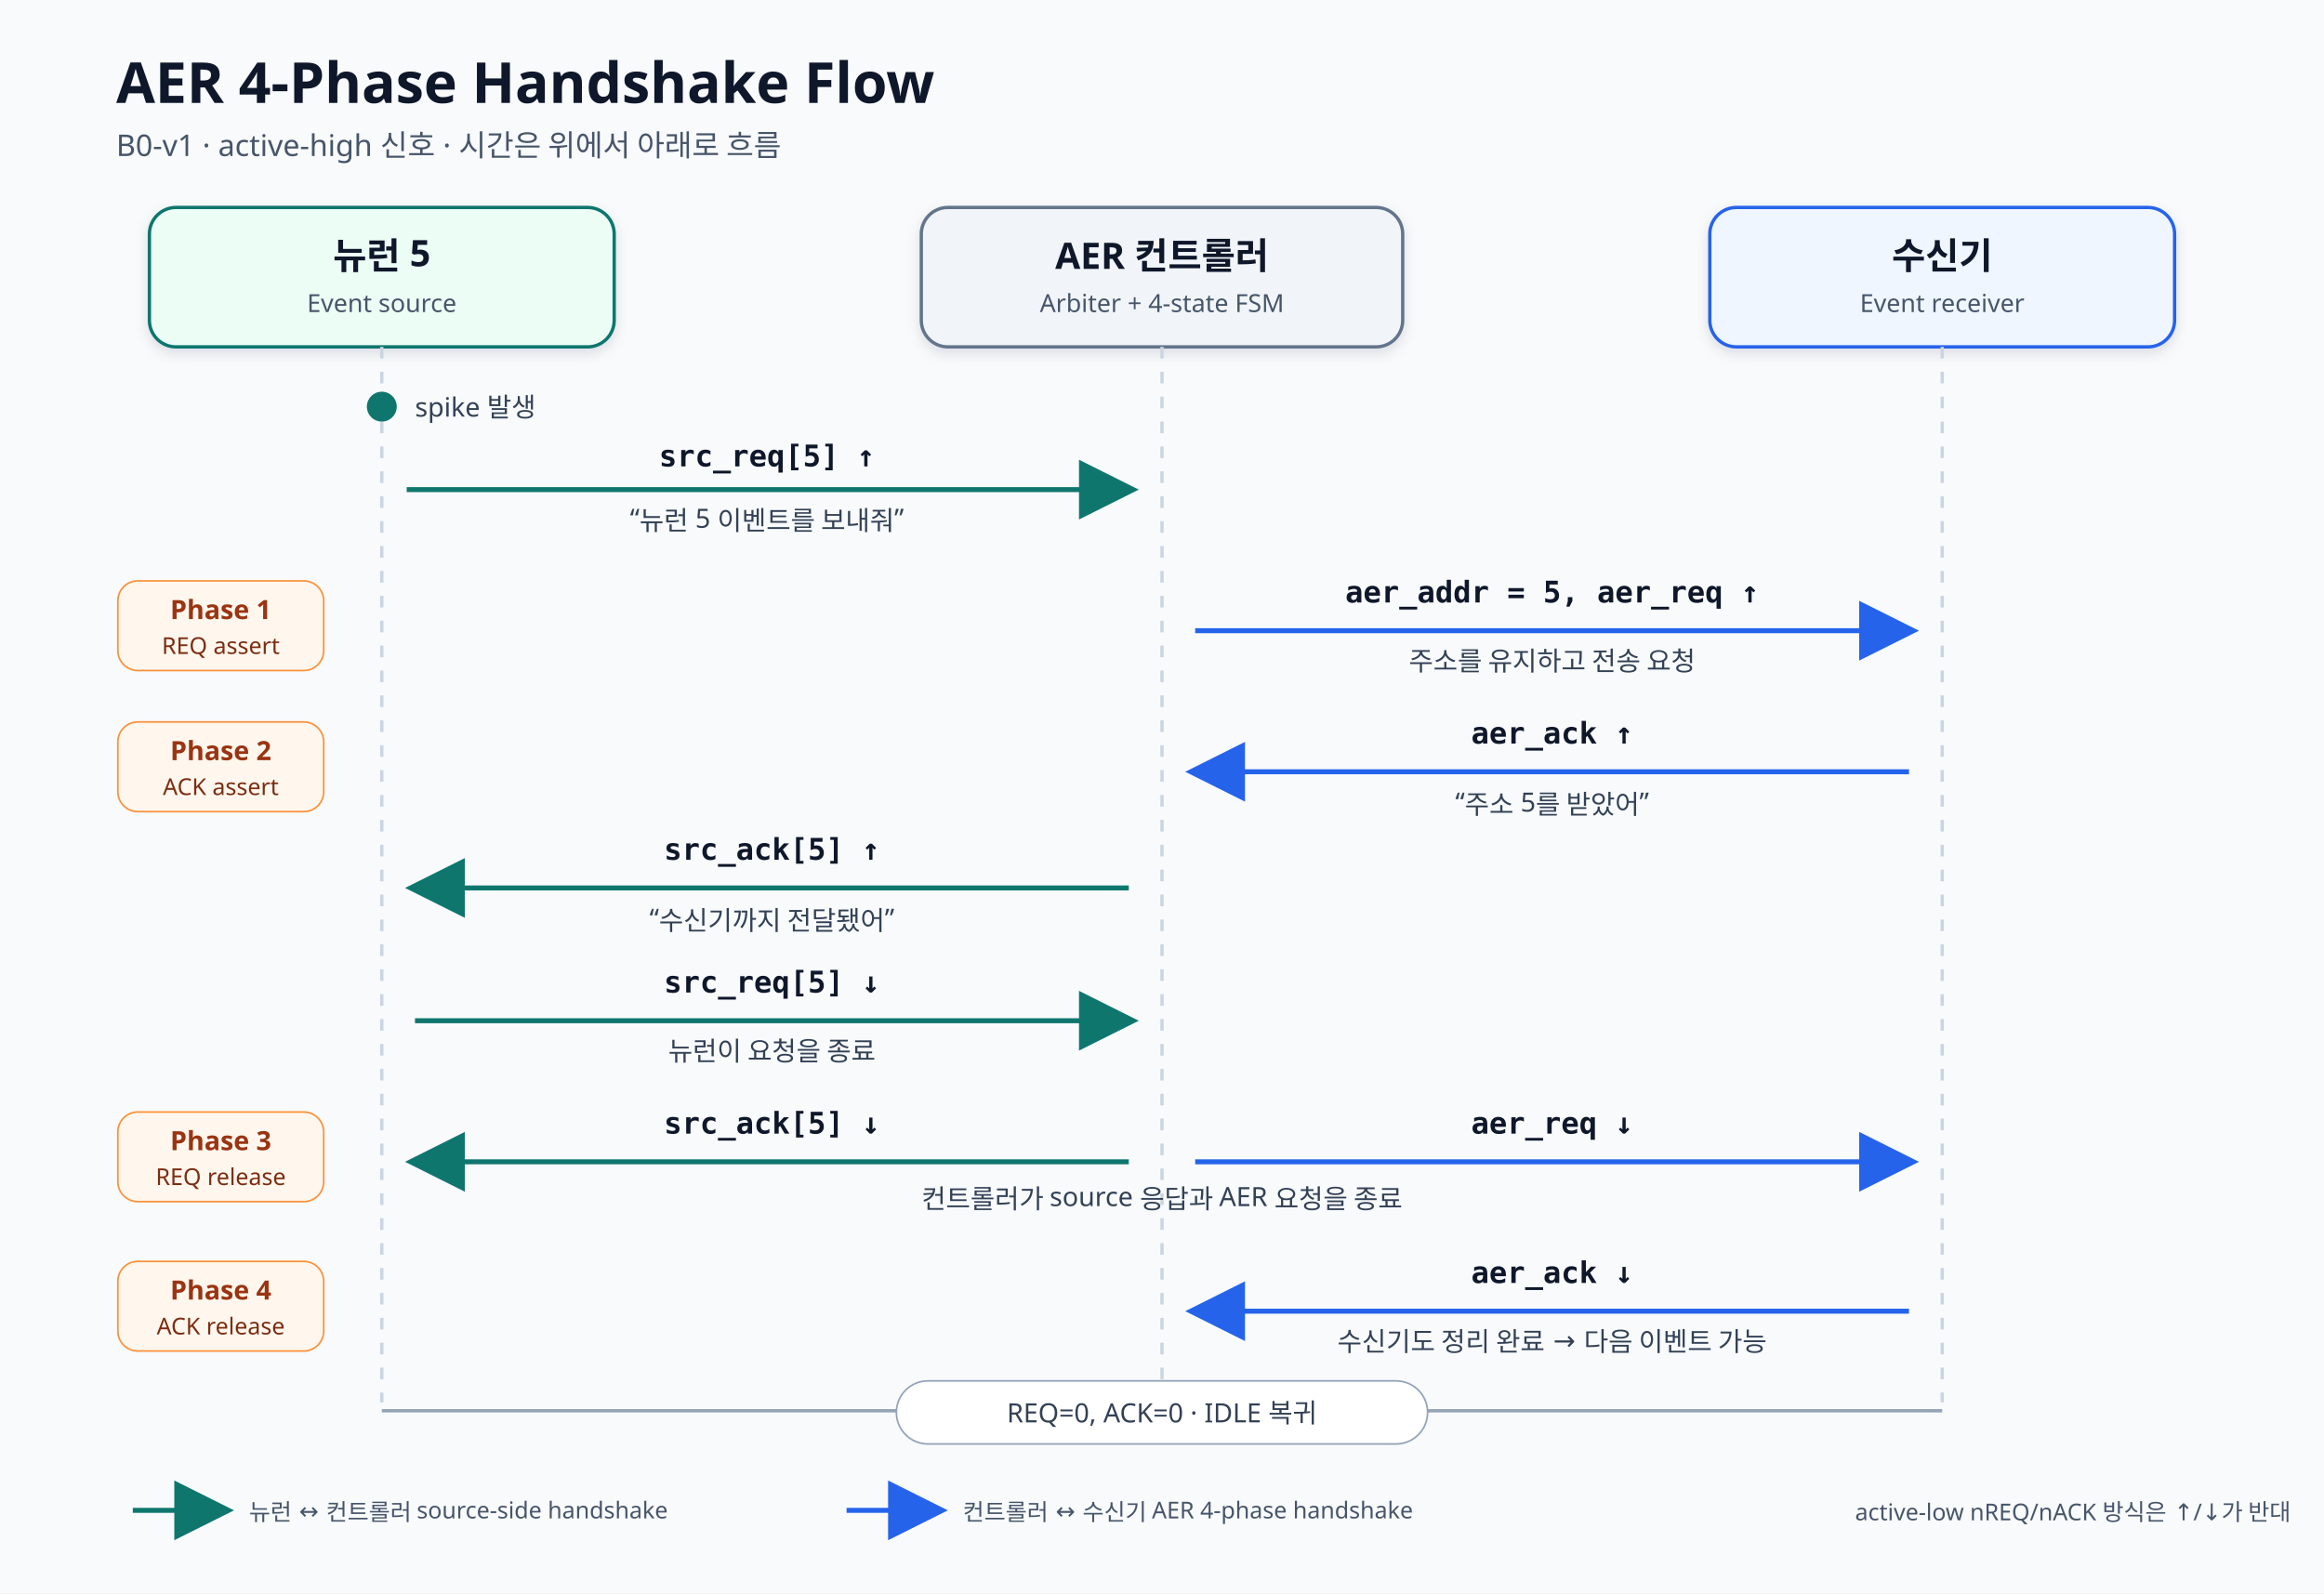
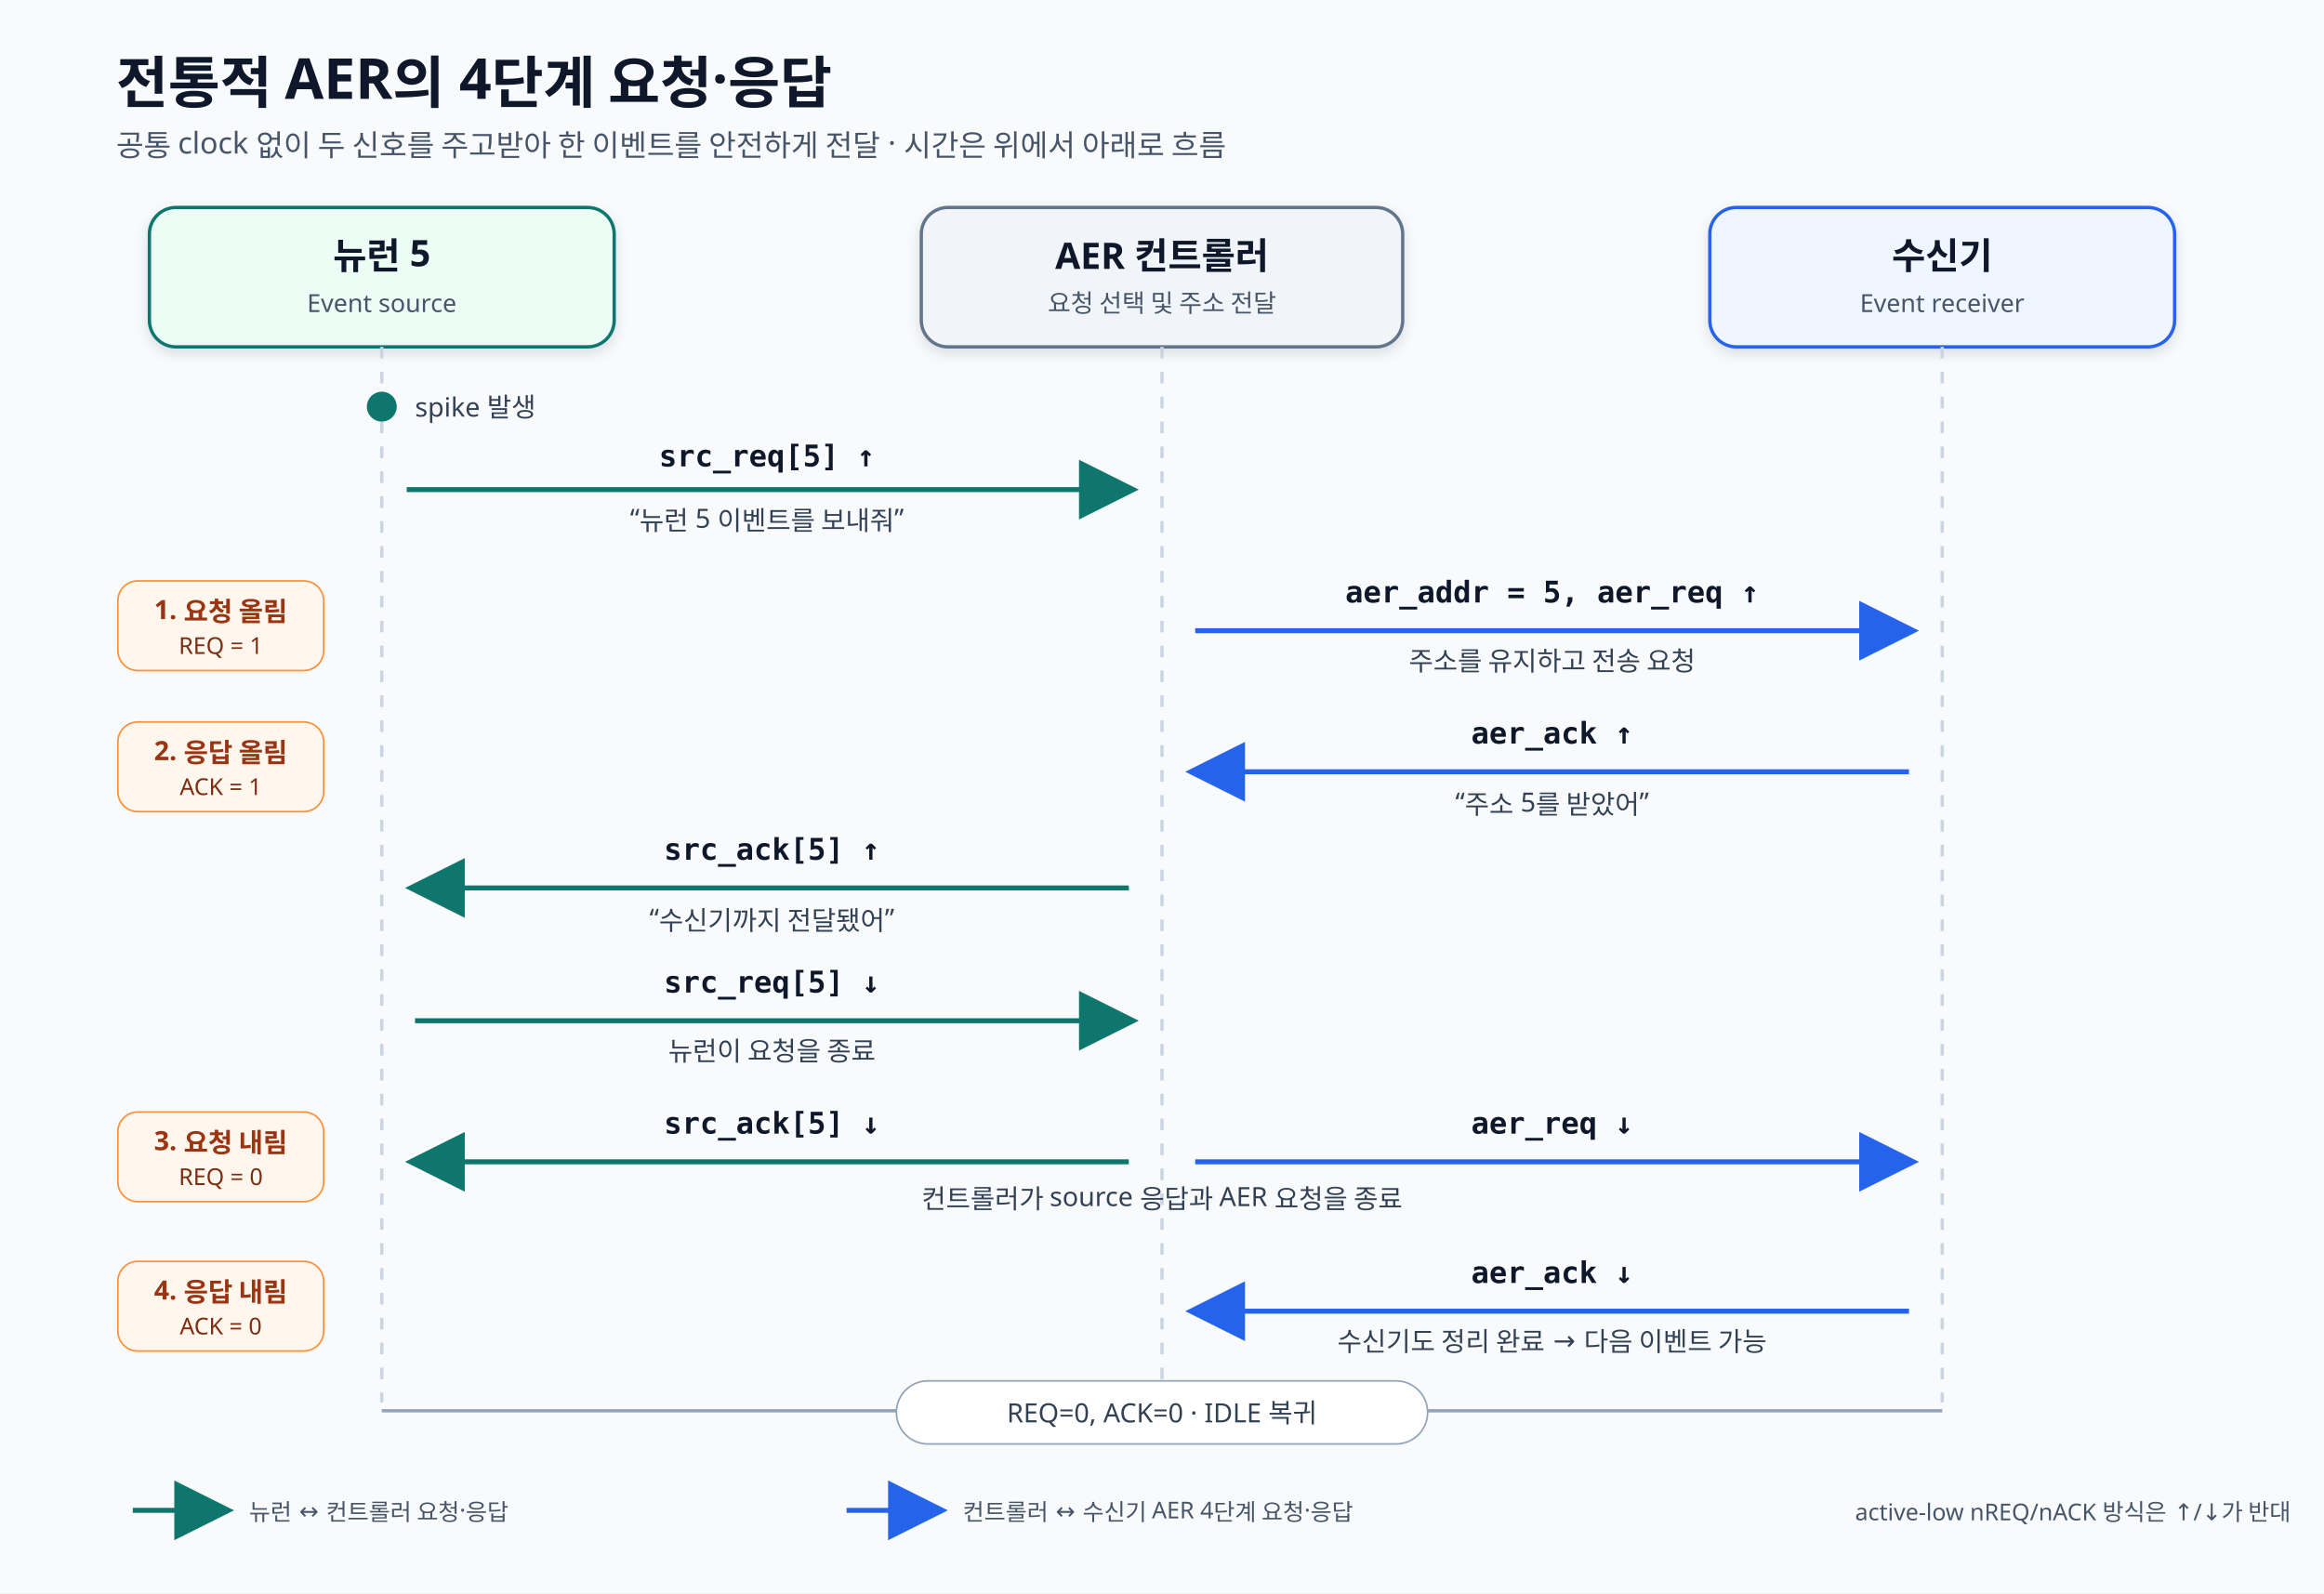
<svg xmlns="http://www.w3.org/2000/svg" width="1400" height="960" viewBox="0 0 1400 960" role="img" aria-labelledby="title desc">
  <defs>
    <marker id="arrow-blue" markerWidth="12" markerHeight="12" refX="10" refY="6" orient="auto" markerUnits="strokeWidth">
      <path d="M0,0 L12,6 L0,12 Z" fill="#2563eb" />
    </marker>
    <marker id="arrow-teal" markerWidth="12" markerHeight="12" refX="10" refY="6" orient="auto" markerUnits="strokeWidth">
      <path d="M0,0 L12,6 L0,12 Z" fill="#0f766e" />
    </marker>
    <marker id="arrow-gray" markerWidth="12" markerHeight="12" refX="10" refY="6" orient="auto" markerUnits="strokeWidth">
      <path d="M0,0 L12,6 L0,12 Z" fill="#64748b" />
    </marker>
    <filter id="shadow" x="-10%" y="-20%" width="120%" height="140%">
      <feDropShadow dx="0" dy="3" stdDeviation="4" flood-color="#0f172a" flood-opacity="0.12" />
    </filter>
    <style>
      .title { font: 700 34px 'Noto Sans KR', 'Malgun Gothic', sans-serif; fill: #0f172a; }
      .subtitle { font: 400 18px 'Noto Sans KR', 'Malgun Gothic', sans-serif; fill: #475569; }
      .participant { font: 700 22px 'Noto Sans KR', 'Malgun Gothic', sans-serif; fill: #0f172a; }
      .participant-sub { font: 400 15px 'Noto Sans KR', 'Malgun Gothic', sans-serif; fill: #475569; }
      .signal { font: 700 18px 'Consolas', 'Noto Sans KR', monospace; fill: #0f172a; }
      .meaning { font: 400 16px 'Noto Sans KR', 'Malgun Gothic', sans-serif; fill: #334155; }
      .phase { font: 700 16px 'Noto Sans KR', 'Malgun Gothic', sans-serif; fill: #9a3412; }
      .phase-detail { font: 400 14px 'Noto Sans KR', 'Malgun Gothic', sans-serif; fill: #7c2d12; }
      .footer { font: 400 14px 'Noto Sans KR', 'Malgun Gothic', sans-serif; fill: #475569; }
      .lane { stroke: #cbd5e1; stroke-width: 2; stroke-dasharray: 7 8; }
      .source-arrow { stroke: #0f766e; stroke-width: 3; fill: none; marker-end: url(#arrow-teal); }
      .aer-arrow { stroke: #2563eb; stroke-width: 3; fill: none; marker-end: url(#arrow-blue); }
      .internal-arrow { stroke: #64748b; stroke-width: 2.5; fill: none; marker-end: url(#arrow-gray); }
    </style>
  </defs>
  <rect width="1400" height="960" fill="#f8fafc" />
-   <text x="70" y="62" class="title">AER 4-Phase Handshake Flow</text>
-   <text x="70" y="94" class="subtitle">B0-v1 · active-high 신호 · 시간은 위에서 아래로 흐름</text>
+   <text x="70" y="62" class="title">전통적 AER의 4단계 요청·응답</text>
+   <text x="70" y="94" class="subtitle">공통 clock 없이 두 신호를 주고받아 한 이벤트를 안전하게 전달 · 시간은 위에서 아래로 흐름</text>
  <g filter="url(#shadow)">
    <rect x="90" y="125" width="280" height="84" rx="16" fill="#ecfdf5" stroke="#0f766e" stroke-width="2" />
    <rect x="555" y="125" width="290" height="84" rx="16" fill="#f1f5f9" stroke="#64748b" stroke-width="2" />
    <rect x="1030" y="125" width="280" height="84" rx="16" fill="#eff6ff" stroke="#2563eb" stroke-width="2" />
  </g>
  <text x="230" y="162" text-anchor="middle" class="participant">뉴런 5</text>
  <text x="230" y="188" text-anchor="middle" class="participant-sub">Event source</text>
  <text x="700" y="162" text-anchor="middle" class="participant">AER 컨트롤러</text>
-   <text x="700" y="188" text-anchor="middle" class="participant-sub">Arbiter + 4-state FSM</text>
+   <text x="700" y="188" text-anchor="middle" class="participant-sub">요청 선택 및 주소 전달</text>
  <text x="1170" y="162" text-anchor="middle" class="participant">수신기</text>
  <text x="1170" y="188" text-anchor="middle" class="participant-sub">Event receiver</text>
  <line x1="230" y1="209" x2="230" y2="845" class="lane" />
  <line x1="700" y1="209" x2="700" y2="845" class="lane" />
  <line x1="1170" y1="209" x2="1170" y2="845" class="lane" />
  <circle cx="230" cy="245" r="9" fill="#0f766e" />
  <text x="250" y="251" class="meaning">spike 발생</text>
  <line x1="245" y1="295" x2="680" y2="295" class="source-arrow" />
  <text x="462" y="281" text-anchor="middle" class="signal">src_req[5] ↑</text>
  <text x="462" y="318" text-anchor="middle" class="meaning">“뉴런 5 이벤트를 보내줘”</text>
  <line x1="720" y1="380" x2="1150" y2="380" class="aer-arrow" />
  <text x="935" y="363" text-anchor="middle" class="signal">aer_addr = 5, aer_req ↑</text>
  <text x="935" y="404" text-anchor="middle" class="meaning">주소를 유지하고 전송 요청</text>
  <g>
    <rect x="71" y="350" width="124" height="54" rx="12" fill="#fff7ed" stroke="#fb923c" />
-     <text x="133" y="373" text-anchor="middle" class="phase">Phase 1</text>
-     <text x="133" y="394" text-anchor="middle" class="phase-detail">REQ assert</text>
+     <text x="133" y="373" text-anchor="middle" class="phase">1. 요청 올림</text>
+     <text x="133" y="394" text-anchor="middle" class="phase-detail">REQ = 1</text>
  </g>
  <line x1="1150" y1="465" x2="720" y2="465" class="aer-arrow" />
  <text x="935" y="448" text-anchor="middle" class="signal">aer_ack ↑</text>
  <text x="935" y="489" text-anchor="middle" class="meaning">“주소 5를 받았어”</text>
  <g>
    <rect x="71" y="435" width="124" height="54" rx="12" fill="#fff7ed" stroke="#fb923c" />
-     <text x="133" y="458" text-anchor="middle" class="phase">Phase 2</text>
-     <text x="133" y="479" text-anchor="middle" class="phase-detail">ACK assert</text>
+     <text x="133" y="458" text-anchor="middle" class="phase">2. 응답 올림</text>
+     <text x="133" y="479" text-anchor="middle" class="phase-detail">ACK = 1</text>
  </g>
  <line x1="680" y1="535" x2="250" y2="535" class="source-arrow" />
  <text x="465" y="518" text-anchor="middle" class="signal">src_ack[5] ↑</text>
  <text x="465" y="559" text-anchor="middle" class="meaning">“수신기까지 전달됐어”</text>
  <line x1="250" y1="615" x2="680" y2="615" class="source-arrow" />
  <text x="465" y="598" text-anchor="middle" class="signal">src_req[5] ↓</text>
  <text x="465" y="639" text-anchor="middle" class="meaning">뉴런이 요청을 종료</text>
  <line x1="680" y1="700" x2="250" y2="700" class="source-arrow" />
  <line x1="720" y1="700" x2="1150" y2="700" class="aer-arrow" />
  <text x="465" y="683" text-anchor="middle" class="signal">src_ack[5] ↓</text>
  <text x="935" y="683" text-anchor="middle" class="signal">aer_req ↓</text>
  <text x="700" y="728" text-anchor="middle" class="meaning">컨트롤러가 source 응답과 AER 요청을 종료</text>
  <g>
    <rect x="71" y="670" width="124" height="54" rx="12" fill="#fff7ed" stroke="#fb923c" />
-     <text x="133" y="693" text-anchor="middle" class="phase">Phase 3</text>
-     <text x="133" y="714" text-anchor="middle" class="phase-detail">REQ release</text>
+     <text x="133" y="693" text-anchor="middle" class="phase">3. 요청 내림</text>
+     <text x="133" y="714" text-anchor="middle" class="phase-detail">REQ = 0</text>
  </g>
  <line x1="1150" y1="790" x2="720" y2="790" class="aer-arrow" />
  <text x="935" y="773" text-anchor="middle" class="signal">aer_ack ↓</text>
  <text x="935" y="814" text-anchor="middle" class="meaning">수신기도 정리 완료 → 다음 이벤트 가능</text>
  <g>
    <rect x="71" y="760" width="124" height="54" rx="12" fill="#fff7ed" stroke="#fb923c" />
-     <text x="133" y="783" text-anchor="middle" class="phase">Phase 4</text>
-     <text x="133" y="804" text-anchor="middle" class="phase-detail">ACK release</text>
+     <text x="133" y="783" text-anchor="middle" class="phase">4. 응답 내림</text>
+     <text x="133" y="804" text-anchor="middle" class="phase-detail">ACK = 0</text>
  </g>
  <line x1="230" y1="850" x2="1170" y2="850" stroke="#94a3b8" stroke-width="2" />
  <rect x="540" y="832" width="320" height="38" rx="19" fill="#ffffff" stroke="#94a3b8" />
  <text x="700" y="857" text-anchor="middle" class="meaning">REQ=0, ACK=0 · IDLE 복귀</text>
  <line x1="80" y1="910" x2="135" y2="910" class="source-arrow" />
-   <text x="150" y="916" class="footer">뉴런 ↔ 컨트롤러 source-side handshake</text>
+   <text x="150" y="916" class="footer">뉴런 ↔ 컨트롤러 요청·응답</text>
  <line x1="510" y1="910" x2="565" y2="910" class="aer-arrow" />
-   <text x="580" y="916" class="footer">컨트롤러 ↔ 수신기 AER 4-phase handshake</text>
+   <text x="580" y="916" class="footer">컨트롤러 ↔ 수신기 AER 4단계 요청·응답</text>
  <text x="1380" y="916" text-anchor="end" class="footer">active-low nREQ/nACK 방식은 ↑/↓가 반대</text>
</svg>
